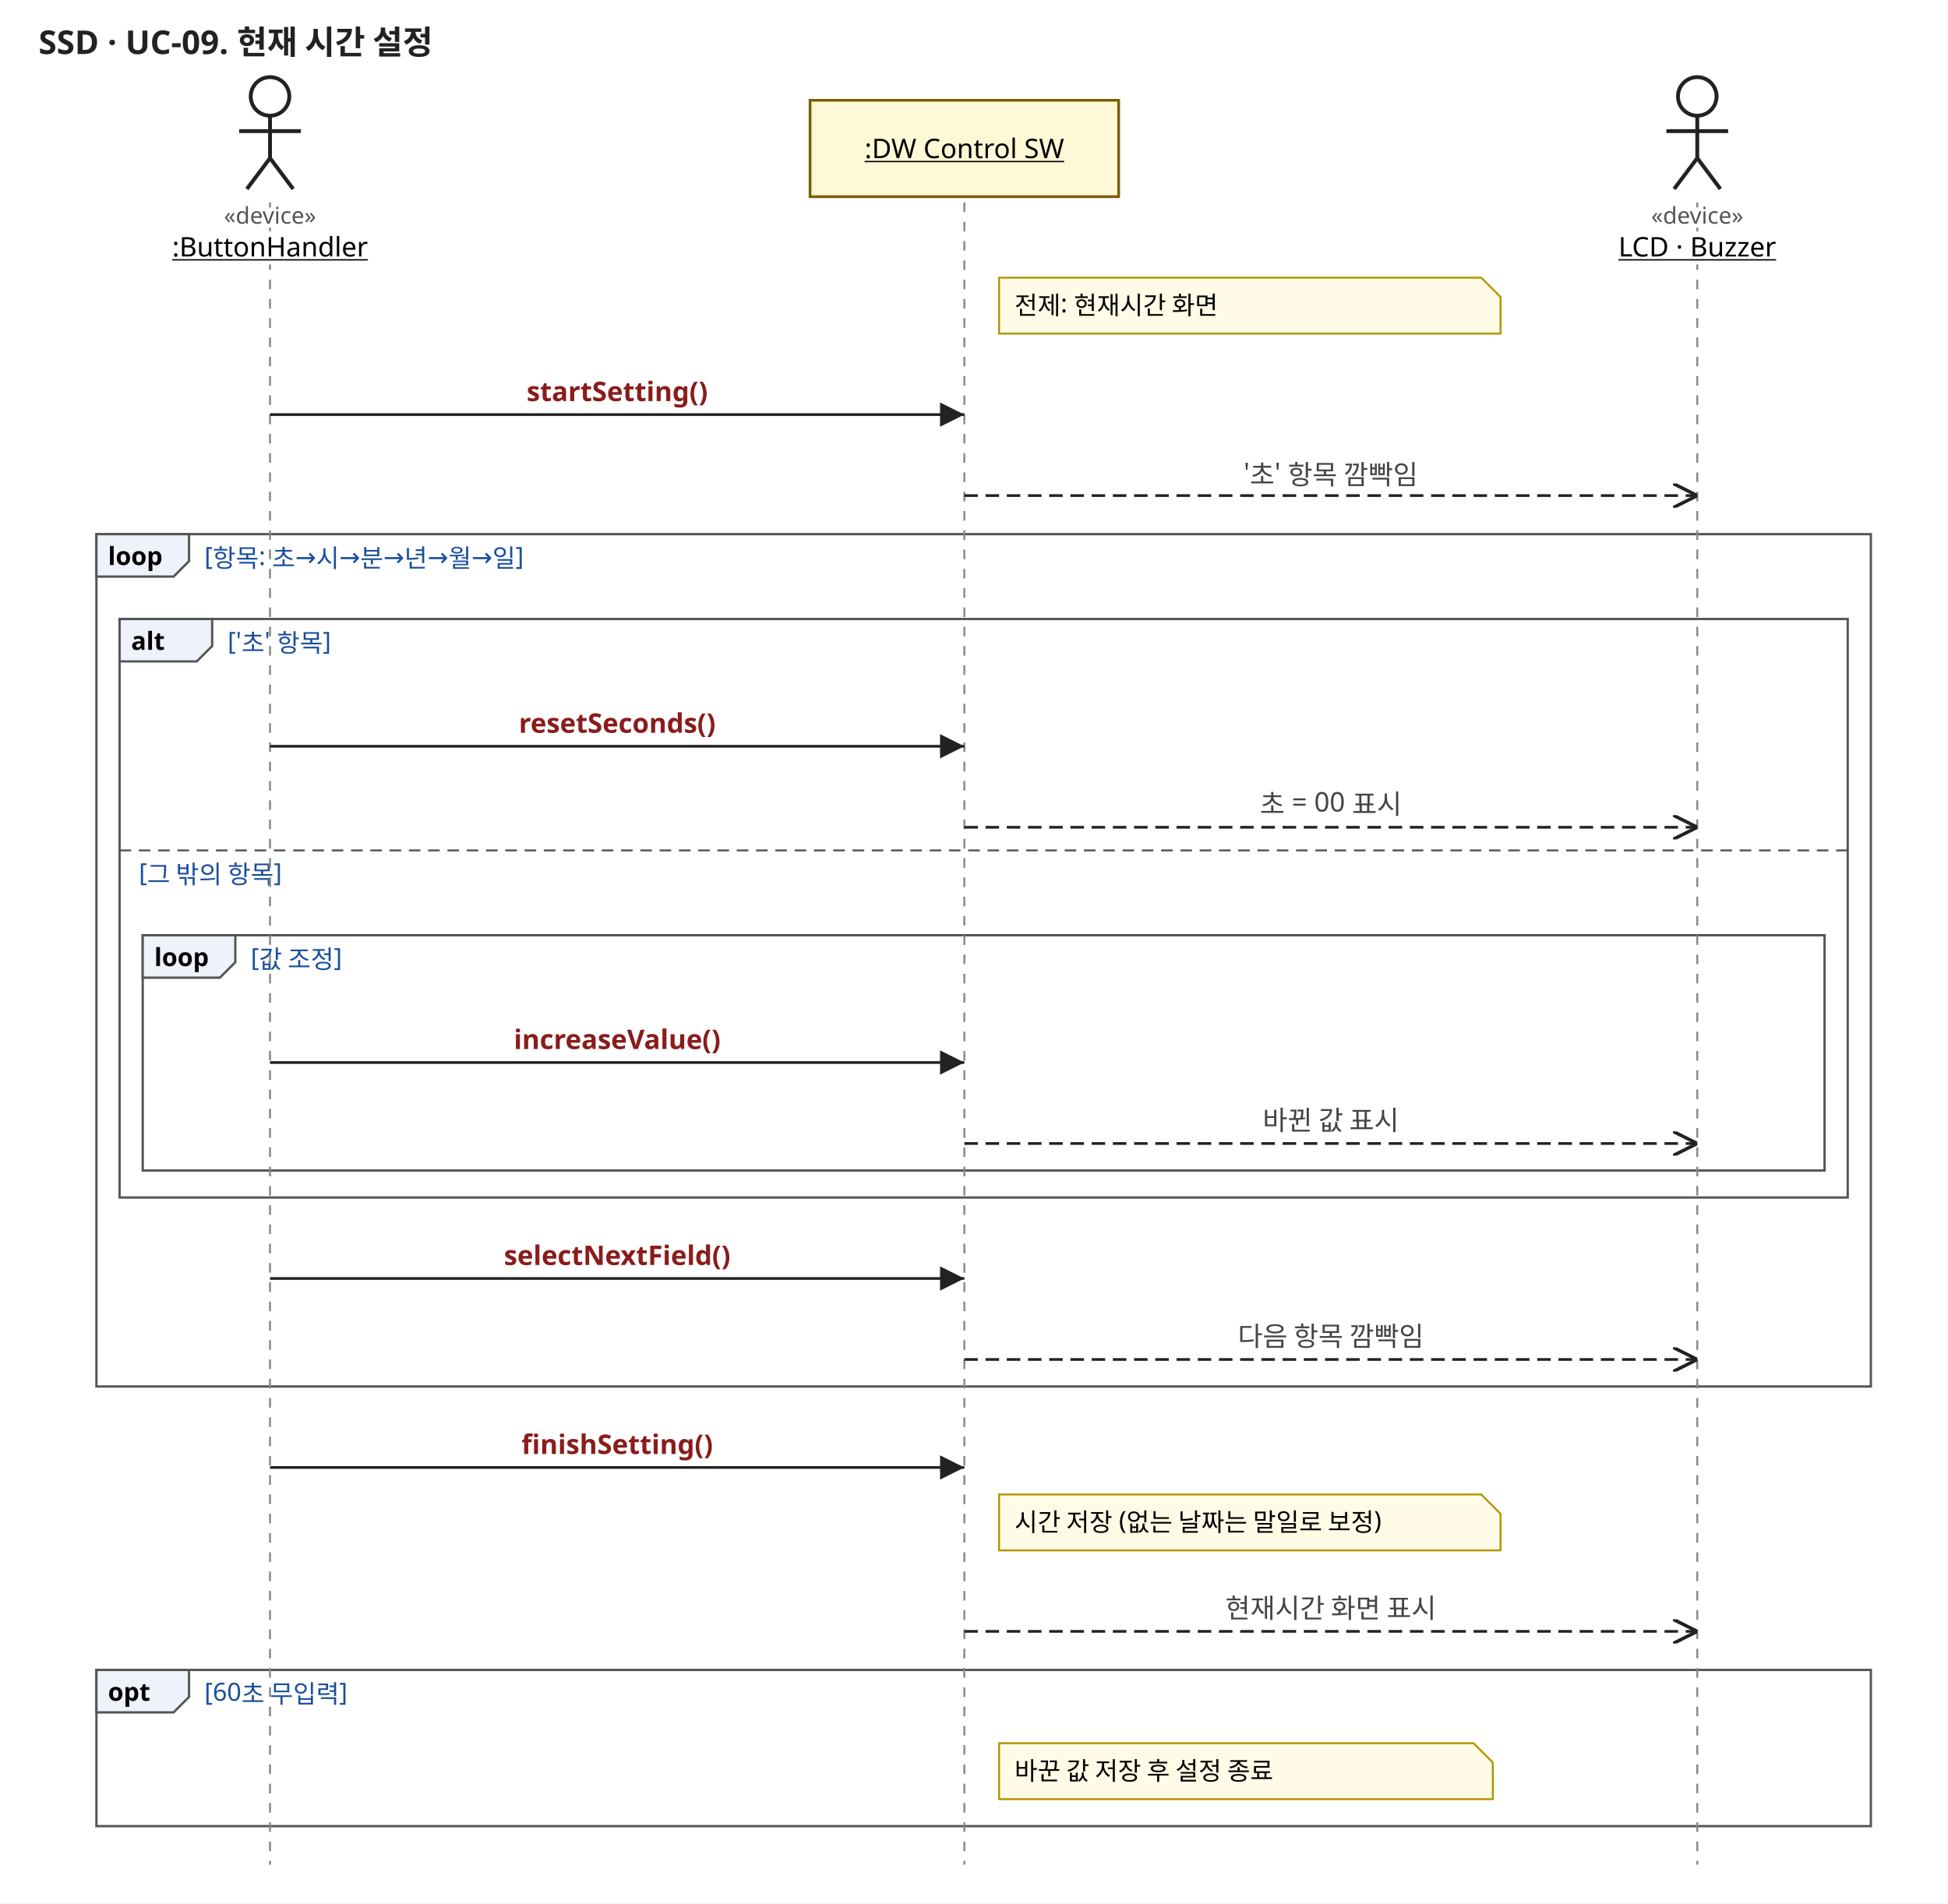
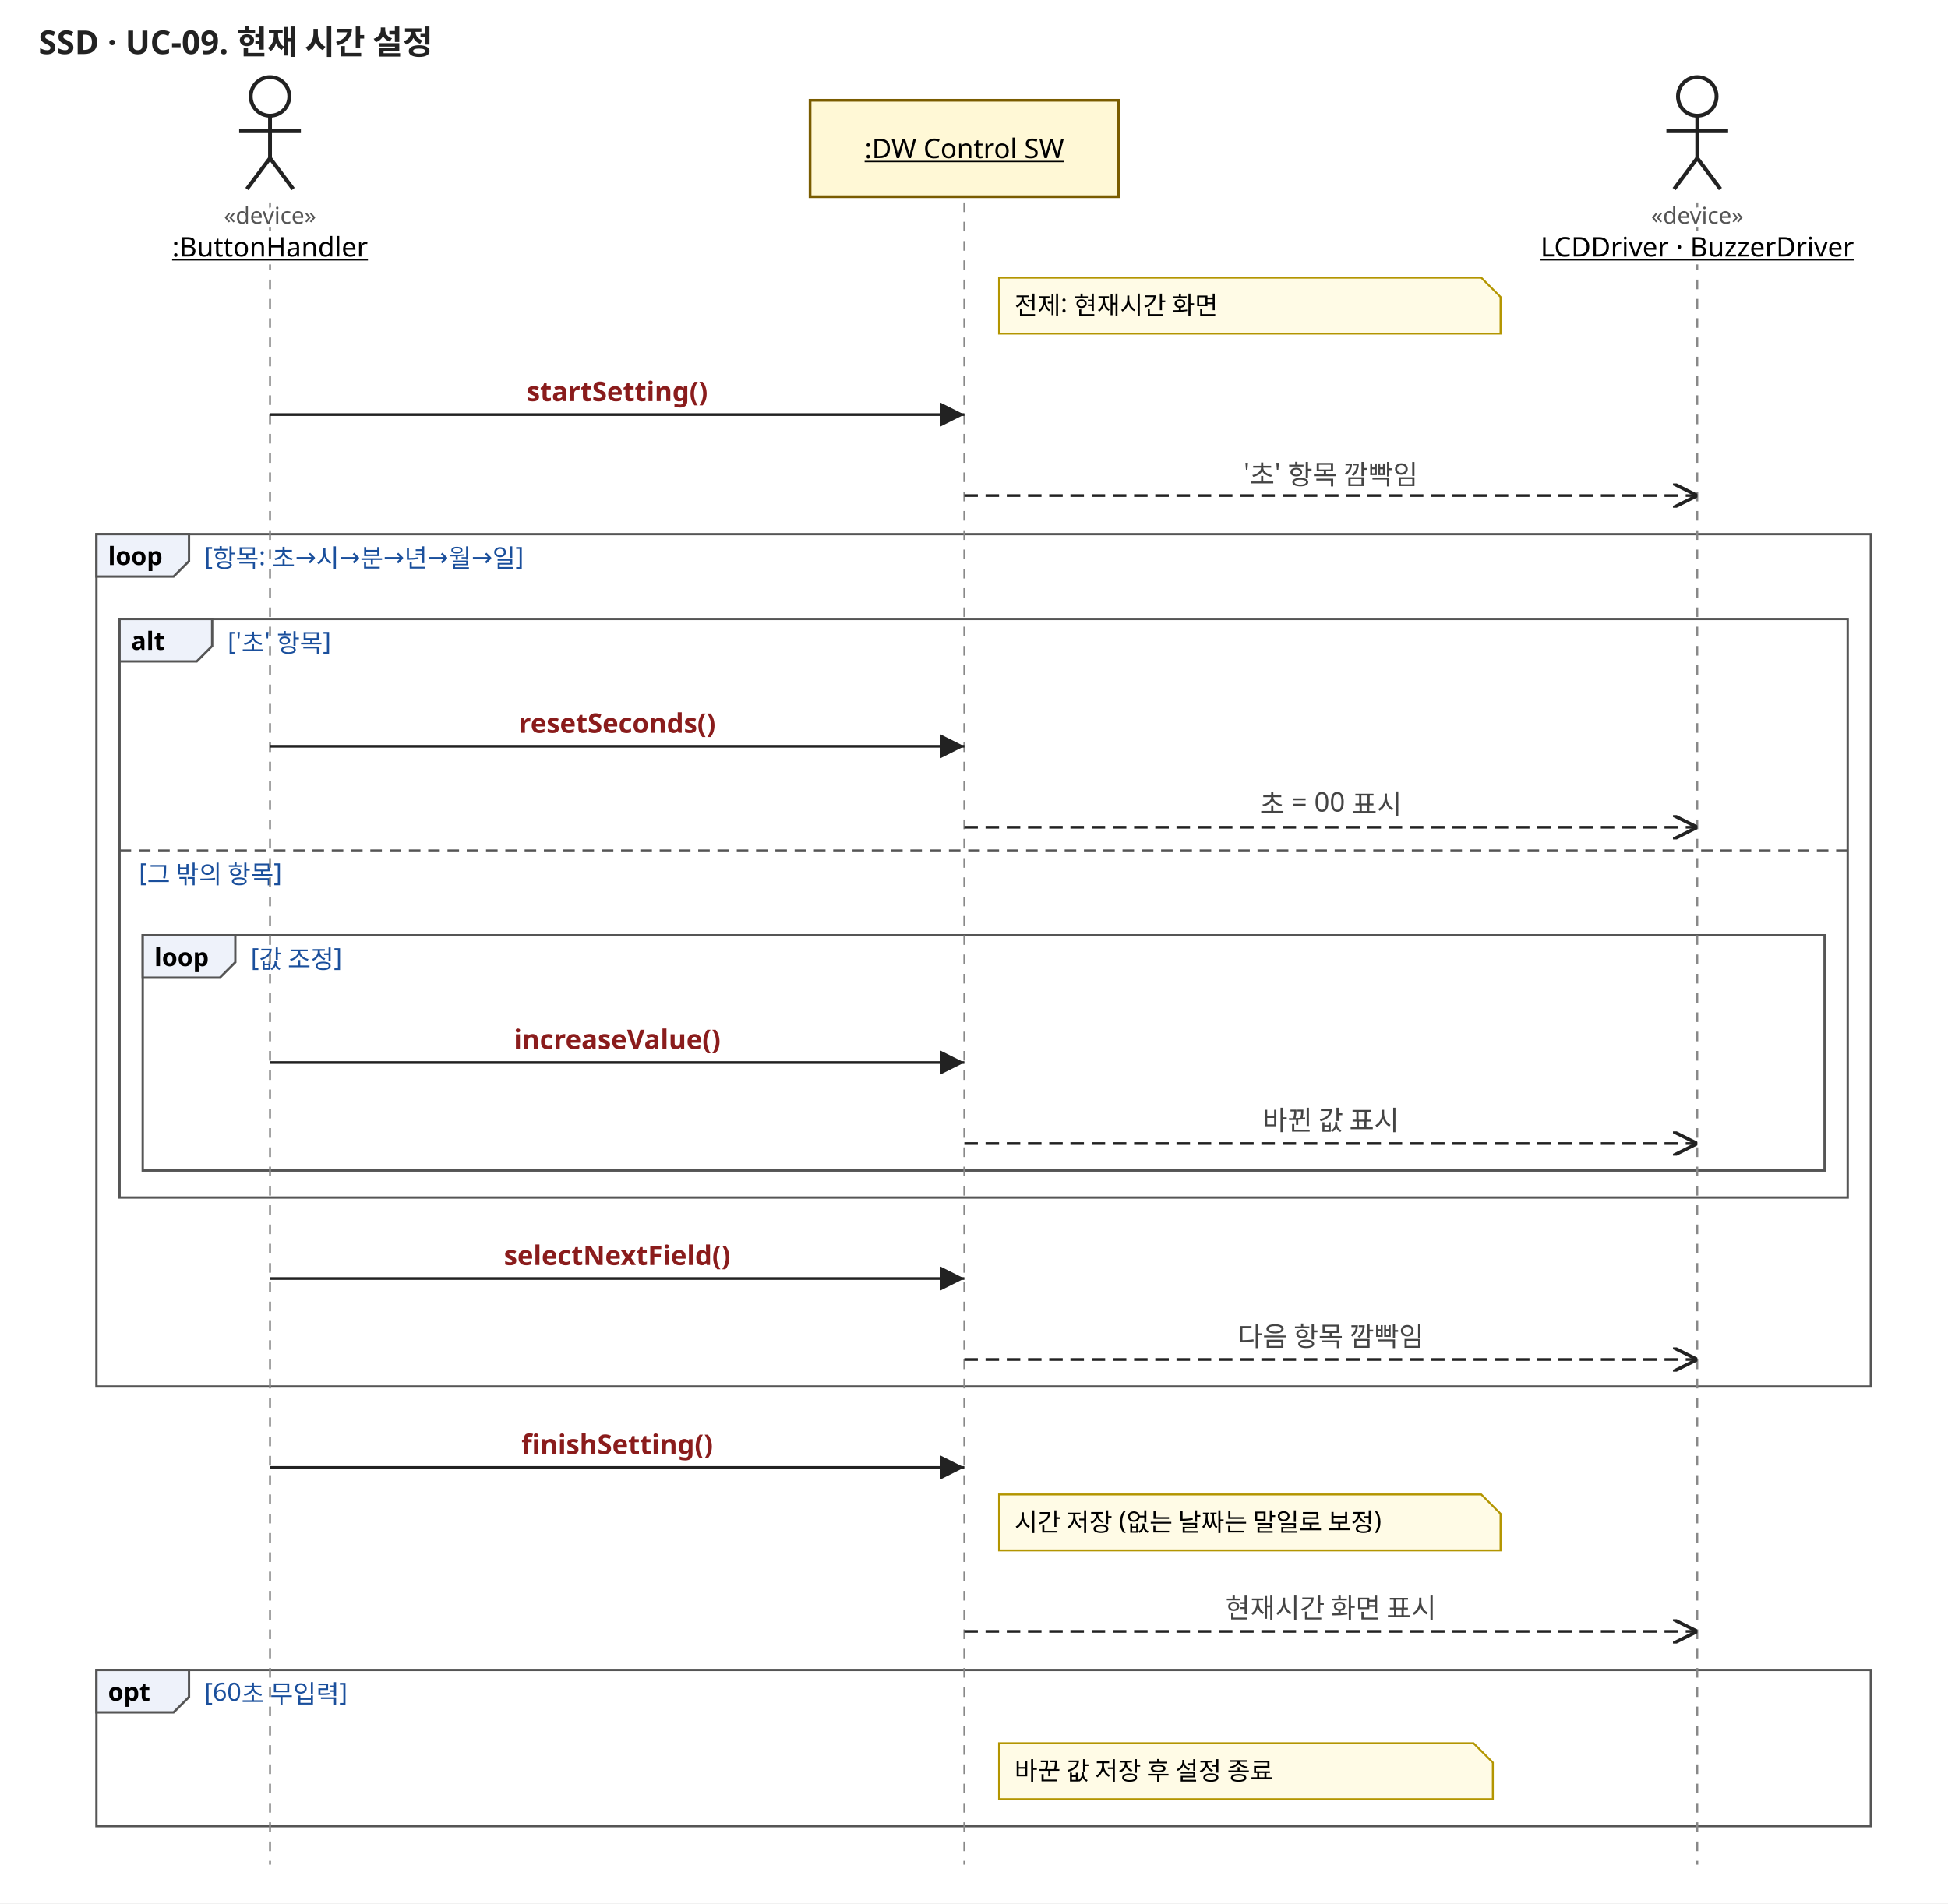
<svg xmlns="http://www.w3.org/2000/svg" width="1010" height="987" viewBox="0 0 1010 987" font-family="Malgun Gothic, Apple SD Gothic Neo, Noto Sans KR, WenQuanYi Zen Hei, sans-serif">
  <defs>
    <marker id="fill" viewBox="0 0 10 10" refX="10" refY="5" markerWidth="9" markerHeight="9" orient="auto">
      <path d="M0,0 L10,5 L0,10 z" fill="#222" />
    </marker>
    <marker id="open" viewBox="0 0 10 10" refX="10" refY="5" markerWidth="9" markerHeight="9" orient="auto">
      <path d="M0,0 L10,5 L0,10" fill="none" stroke="#222" stroke-width="1.4" />
    </marker>
  </defs>
  <rect width="1010" height="987" fill="#fff" />
  <text x="20" y="28" font-size="17" font-weight="bold" fill="#222">SSD · UC-09. 현재 시간 설정</text>
  <rect x="74" y="485" width="872" height="122" fill="none" stroke="#555" stroke-width="1.2" />
  <path d="M74,485 h48 v14 l-8,8 h-40 z" fill="#eef2fa" stroke="#555" stroke-width="1.2" />
  <text x="80" y="501" font-size="13" font-weight="bold">loop</text>
  <text x="130" y="501" font-size="13" fill="#1a4f9c">[값 조정]</text>
  <rect x="62" y="321" width="896" height="300" fill="none" stroke="#555" stroke-width="1.2" />
  <path d="M62,321 h48 v14 l-8,8 h-40 z" fill="#eef2fa" stroke="#555" stroke-width="1.2" />
  <text x="68" y="337" font-size="13" font-weight="bold">alt</text>
  <text x="118" y="337" font-size="13" fill="#1a4f9c">['초' 항목]</text>
  <line x1="62" y1="441" x2="958" y2="441" stroke="#555" stroke-dasharray="6 4" />
  <text x="72" y="457" font-size="13" fill="#1a4f9c">[그 밖의 항목]</text>
  <rect x="50" y="277" width="920" height="442" fill="none" stroke="#555" stroke-width="1.2" />
  <path d="M50,277 h48 v14 l-8,8 h-40 z" fill="#eef2fa" stroke="#555" stroke-width="1.2" />
  <text x="56" y="293" font-size="13" font-weight="bold">loop</text>
  <text x="106" y="293" font-size="13" fill="#1a4f9c">[항목: 초→시→분→년→월→일]</text>
  <rect x="50" y="866" width="920" height="81" fill="none" stroke="#555" stroke-width="1.2" />
  <path d="M50,866 h48 v14 l-8,8 h-40 z" fill="#eef2fa" stroke="#555" stroke-width="1.2" />
  <text x="56" y="882" font-size="13" font-weight="bold">opt</text>
  <text x="106" y="882" font-size="13" fill="#1a4f9c">[60초 무입력]</text>
  <line x1="140" y1="105" x2="140" y2="967" stroke="#888" stroke-dasharray="5 5" />
  <g stroke="#222" stroke-width="2" fill="none">
    <circle cx="140" cy="50" r="10" />
    <line x1="140" y1="60" x2="140" y2="82" />
    <line x1="124" y1="68" x2="156" y2="68" />
    <line x1="140" y1="82" x2="128" y2="98" />
    <line x1="140" y1="82" x2="152" y2="98" />
  </g>
  <text x="140" y="116" text-anchor="middle" font-size="12" fill="#555" stroke="#fff" stroke-width="4" paint-order="stroke">«device»</text>
  <text x="140" y="133" text-anchor="middle" font-size="14" text-decoration="underline" stroke="#fff" stroke-width="4" paint-order="stroke">:ButtonHandler</text>
  <line x1="500" y1="105" x2="500" y2="967" stroke="#888" stroke-dasharray="5 5" />
  <rect x="420" y="52" width="160" height="50" fill="#fff8d6" stroke="#7a5c00" stroke-width="1.4" />
  <text x="500" y="82" text-anchor="middle" font-size="14" text-decoration="underline">:DW Control SW</text>
  <line x1="880" y1="105" x2="880" y2="967" stroke="#888" stroke-dasharray="5 5" />
  <g stroke="#222" stroke-width="2" fill="none">
    <circle cx="880" cy="50" r="10" />
    <line x1="880" y1="60" x2="880" y2="82" />
    <line x1="864" y1="68" x2="896" y2="68" />
    <line x1="880" y1="82" x2="868" y2="98" />
    <line x1="880" y1="82" x2="892" y2="98" />
  </g>
  <text x="880" y="116" text-anchor="middle" font-size="12" fill="#555" stroke="#fff" stroke-width="4" paint-order="stroke">«device»</text>
-   <text x="880" y="133" text-anchor="middle" font-size="14" text-decoration="underline" stroke="#fff" stroke-width="4" paint-order="stroke">LCD · Buzzer</text>
+   <text x="880" y="133" text-anchor="middle" font-size="14" text-decoration="underline" stroke="#fff" stroke-width="4" paint-order="stroke">LCDDriver · BuzzerDriver</text>
  <path d="M518,144 h250 l10,10 v19 h-260 z" fill="#fffbe6" stroke="#b39500" />
  <text x="526" y="163" font-size="13">전제: 현재시간 화면</text>
  <line x1="140" y1="215" x2="500" y2="215" stroke="#222" stroke-width="1.4" marker-end="url(#fill)" />
  <text x="320.0" y="208" text-anchor="middle" font-size="14" font-weight="bold" fill="#8a1c1c">startSetting()</text>
  <line x1="500" y1="257" x2="880" y2="257" stroke="#222" stroke-width="1.4" stroke-dasharray="7 4" marker-end="url(#open)" />
  <text x="690.0" y="250" text-anchor="middle" font-size="14" font-weight="normal" fill="#444">'초' 항목 깜빡임</text>
  <line x1="140" y1="387" x2="500" y2="387" stroke="#222" stroke-width="1.4" marker-end="url(#fill)" />
  <text x="320.0" y="380" text-anchor="middle" font-size="14" font-weight="bold" fill="#8a1c1c">resetSeconds()</text>
  <line x1="500" y1="429" x2="880" y2="429" stroke="#222" stroke-width="1.4" stroke-dasharray="7 4" marker-end="url(#open)" />
  <text x="690.0" y="422" text-anchor="middle" font-size="14" font-weight="normal" fill="#444">초 = 00 표시</text>
  <line x1="140" y1="551" x2="500" y2="551" stroke="#222" stroke-width="1.4" marker-end="url(#fill)" />
  <text x="320.0" y="544" text-anchor="middle" font-size="14" font-weight="bold" fill="#8a1c1c">increaseValue()</text>
  <line x1="500" y1="593" x2="880" y2="593" stroke="#222" stroke-width="1.4" stroke-dasharray="7 4" marker-end="url(#open)" />
  <text x="690.0" y="586" text-anchor="middle" font-size="14" font-weight="normal" fill="#444">바뀐 값 표시</text>
  <line x1="140" y1="663" x2="500" y2="663" stroke="#222" stroke-width="1.4" marker-end="url(#fill)" />
  <text x="320.0" y="656" text-anchor="middle" font-size="14" font-weight="bold" fill="#8a1c1c">selectNextField()</text>
  <line x1="500" y1="705" x2="880" y2="705" stroke="#222" stroke-width="1.4" stroke-dasharray="7 4" marker-end="url(#open)" />
  <text x="690.0" y="698" text-anchor="middle" font-size="14" font-weight="normal" fill="#444">다음 항목 깜빡임</text>
  <line x1="140" y1="761" x2="500" y2="761" stroke="#222" stroke-width="1.4" marker-end="url(#fill)" />
  <text x="320.0" y="754" text-anchor="middle" font-size="14" font-weight="bold" fill="#8a1c1c">finishSetting()</text>
  <path d="M518,775 h250 l10,10 v19 h-260 z" fill="#fffbe6" stroke="#b39500" />
  <text x="526" y="794" font-size="13">시간 저장 (없는 날짜는 말일로 보정)</text>
  <line x1="500" y1="846" x2="880" y2="846" stroke="#222" stroke-width="1.4" stroke-dasharray="7 4" marker-end="url(#open)" />
  <text x="690.0" y="839" text-anchor="middle" font-size="14" font-weight="normal" fill="#444">현재시간 화면 표시</text>
  <path d="M518,904 h246 l10,10 v19 h-256 z" fill="#fffbe6" stroke="#b39500" />
  <text x="526" y="923" font-size="13">바꾼 값 저장 후 설정 종료</text>
</svg>
